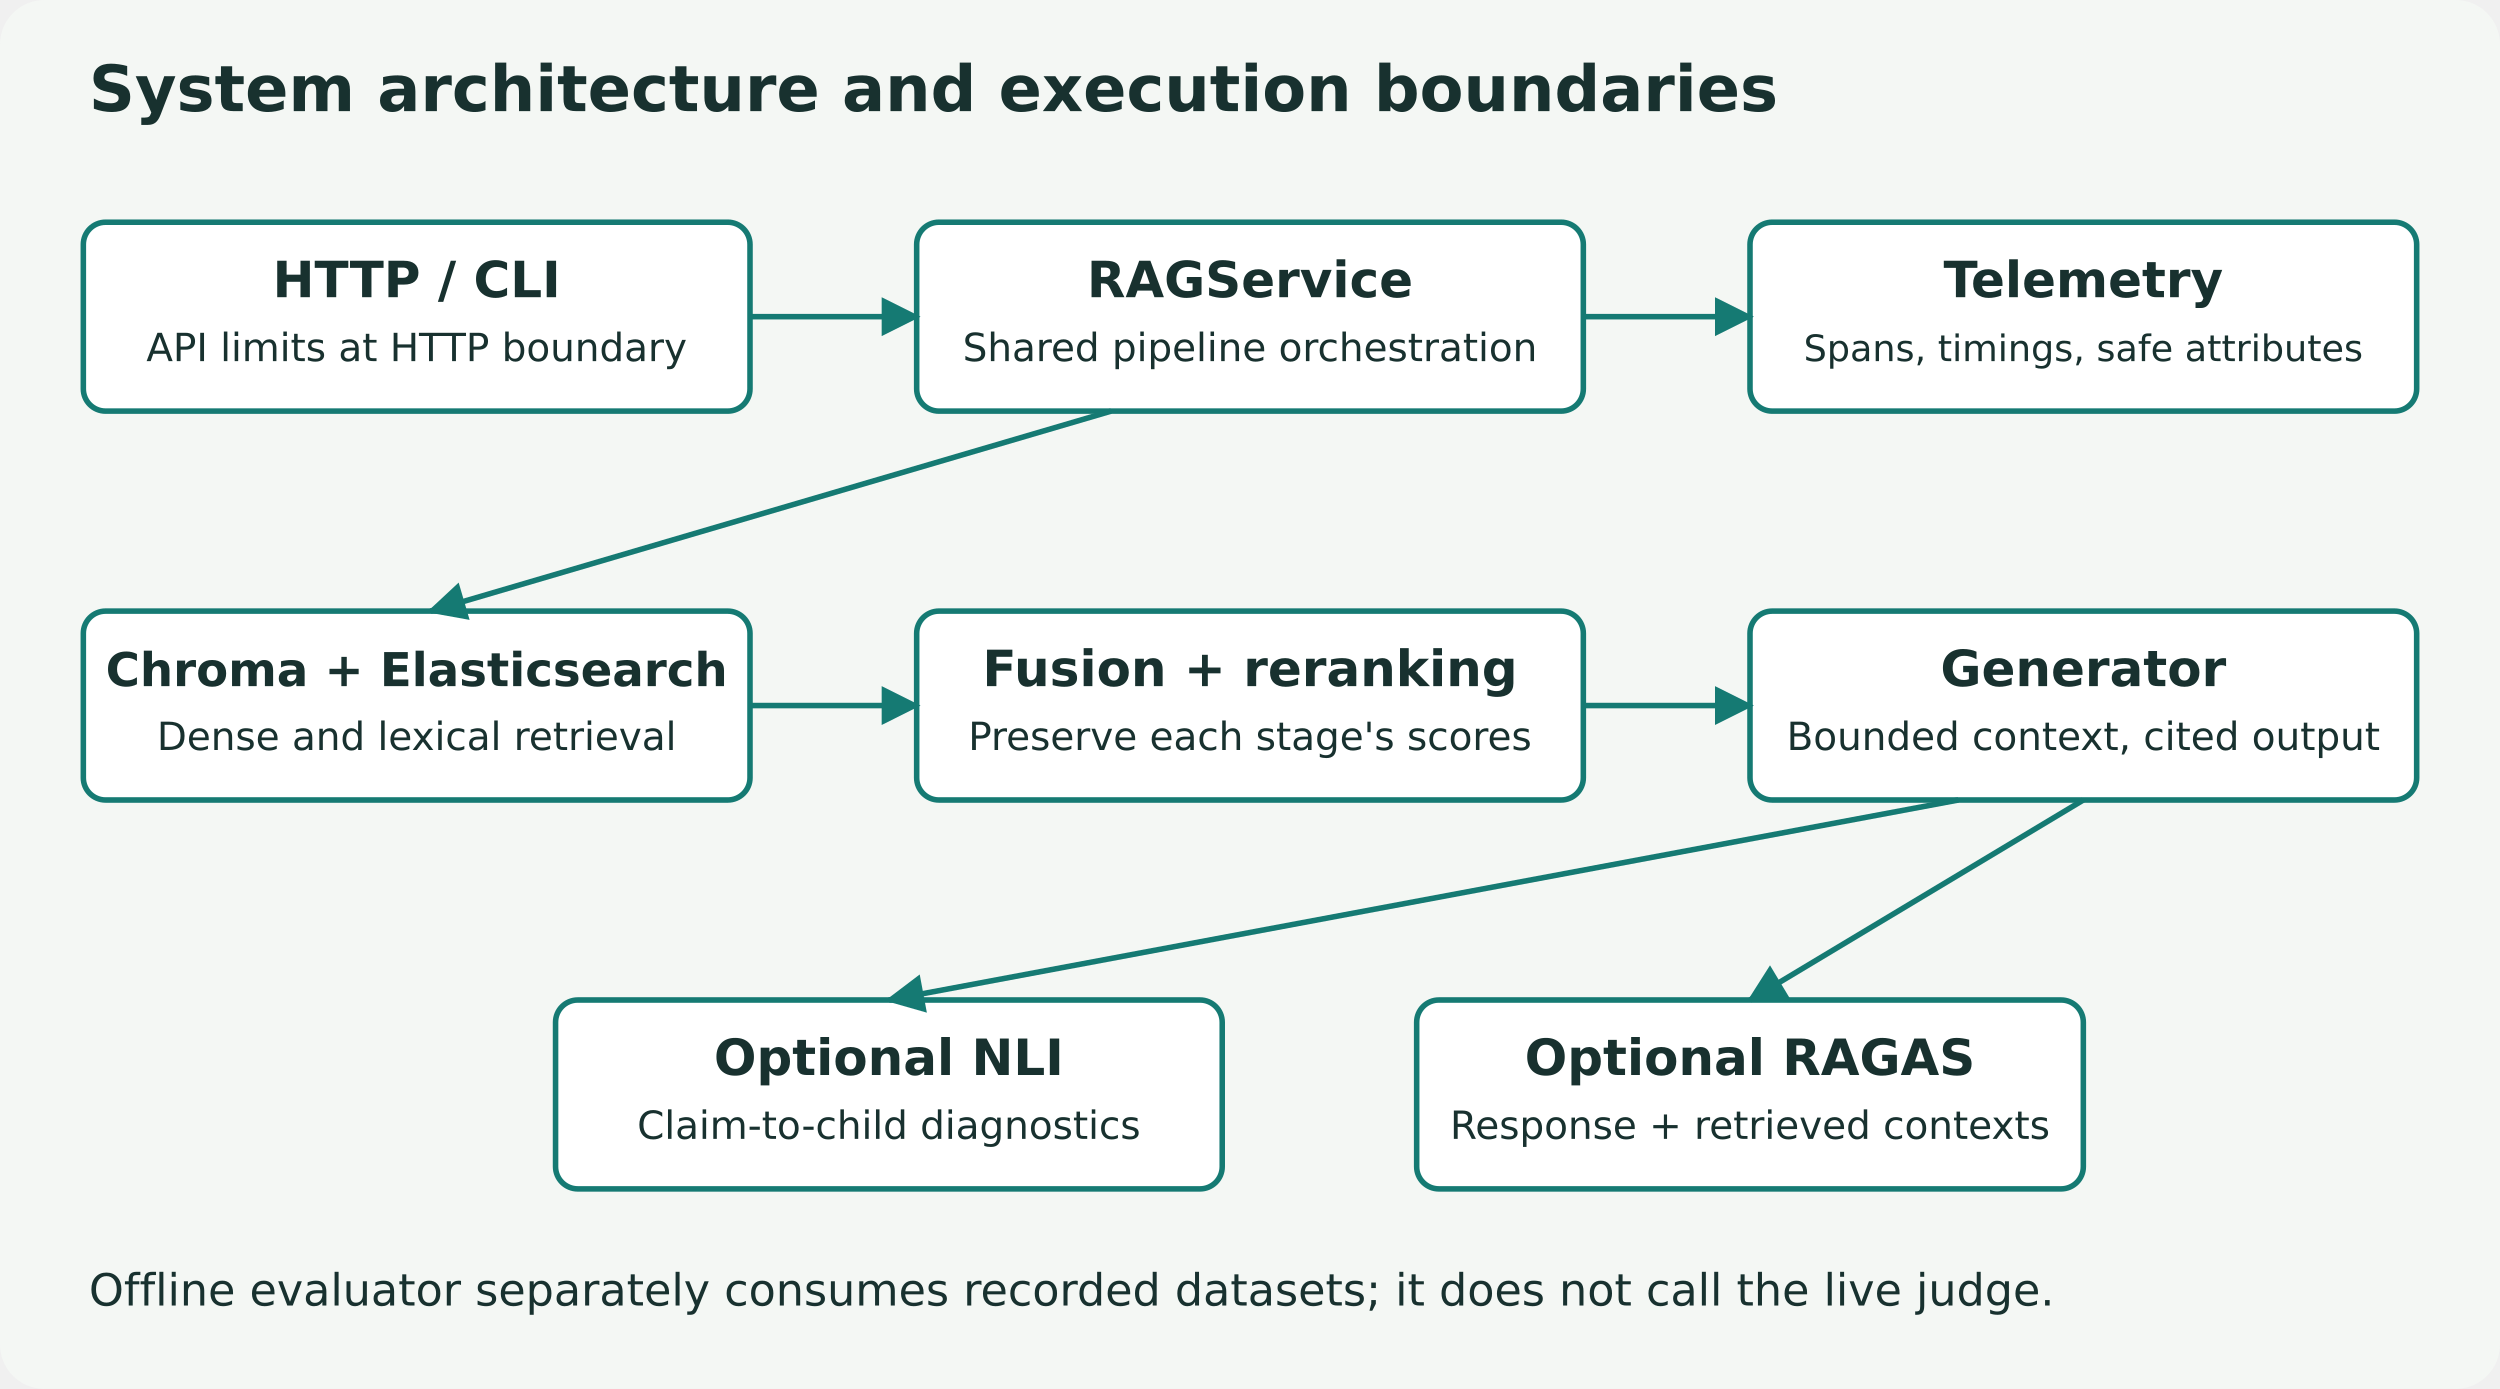
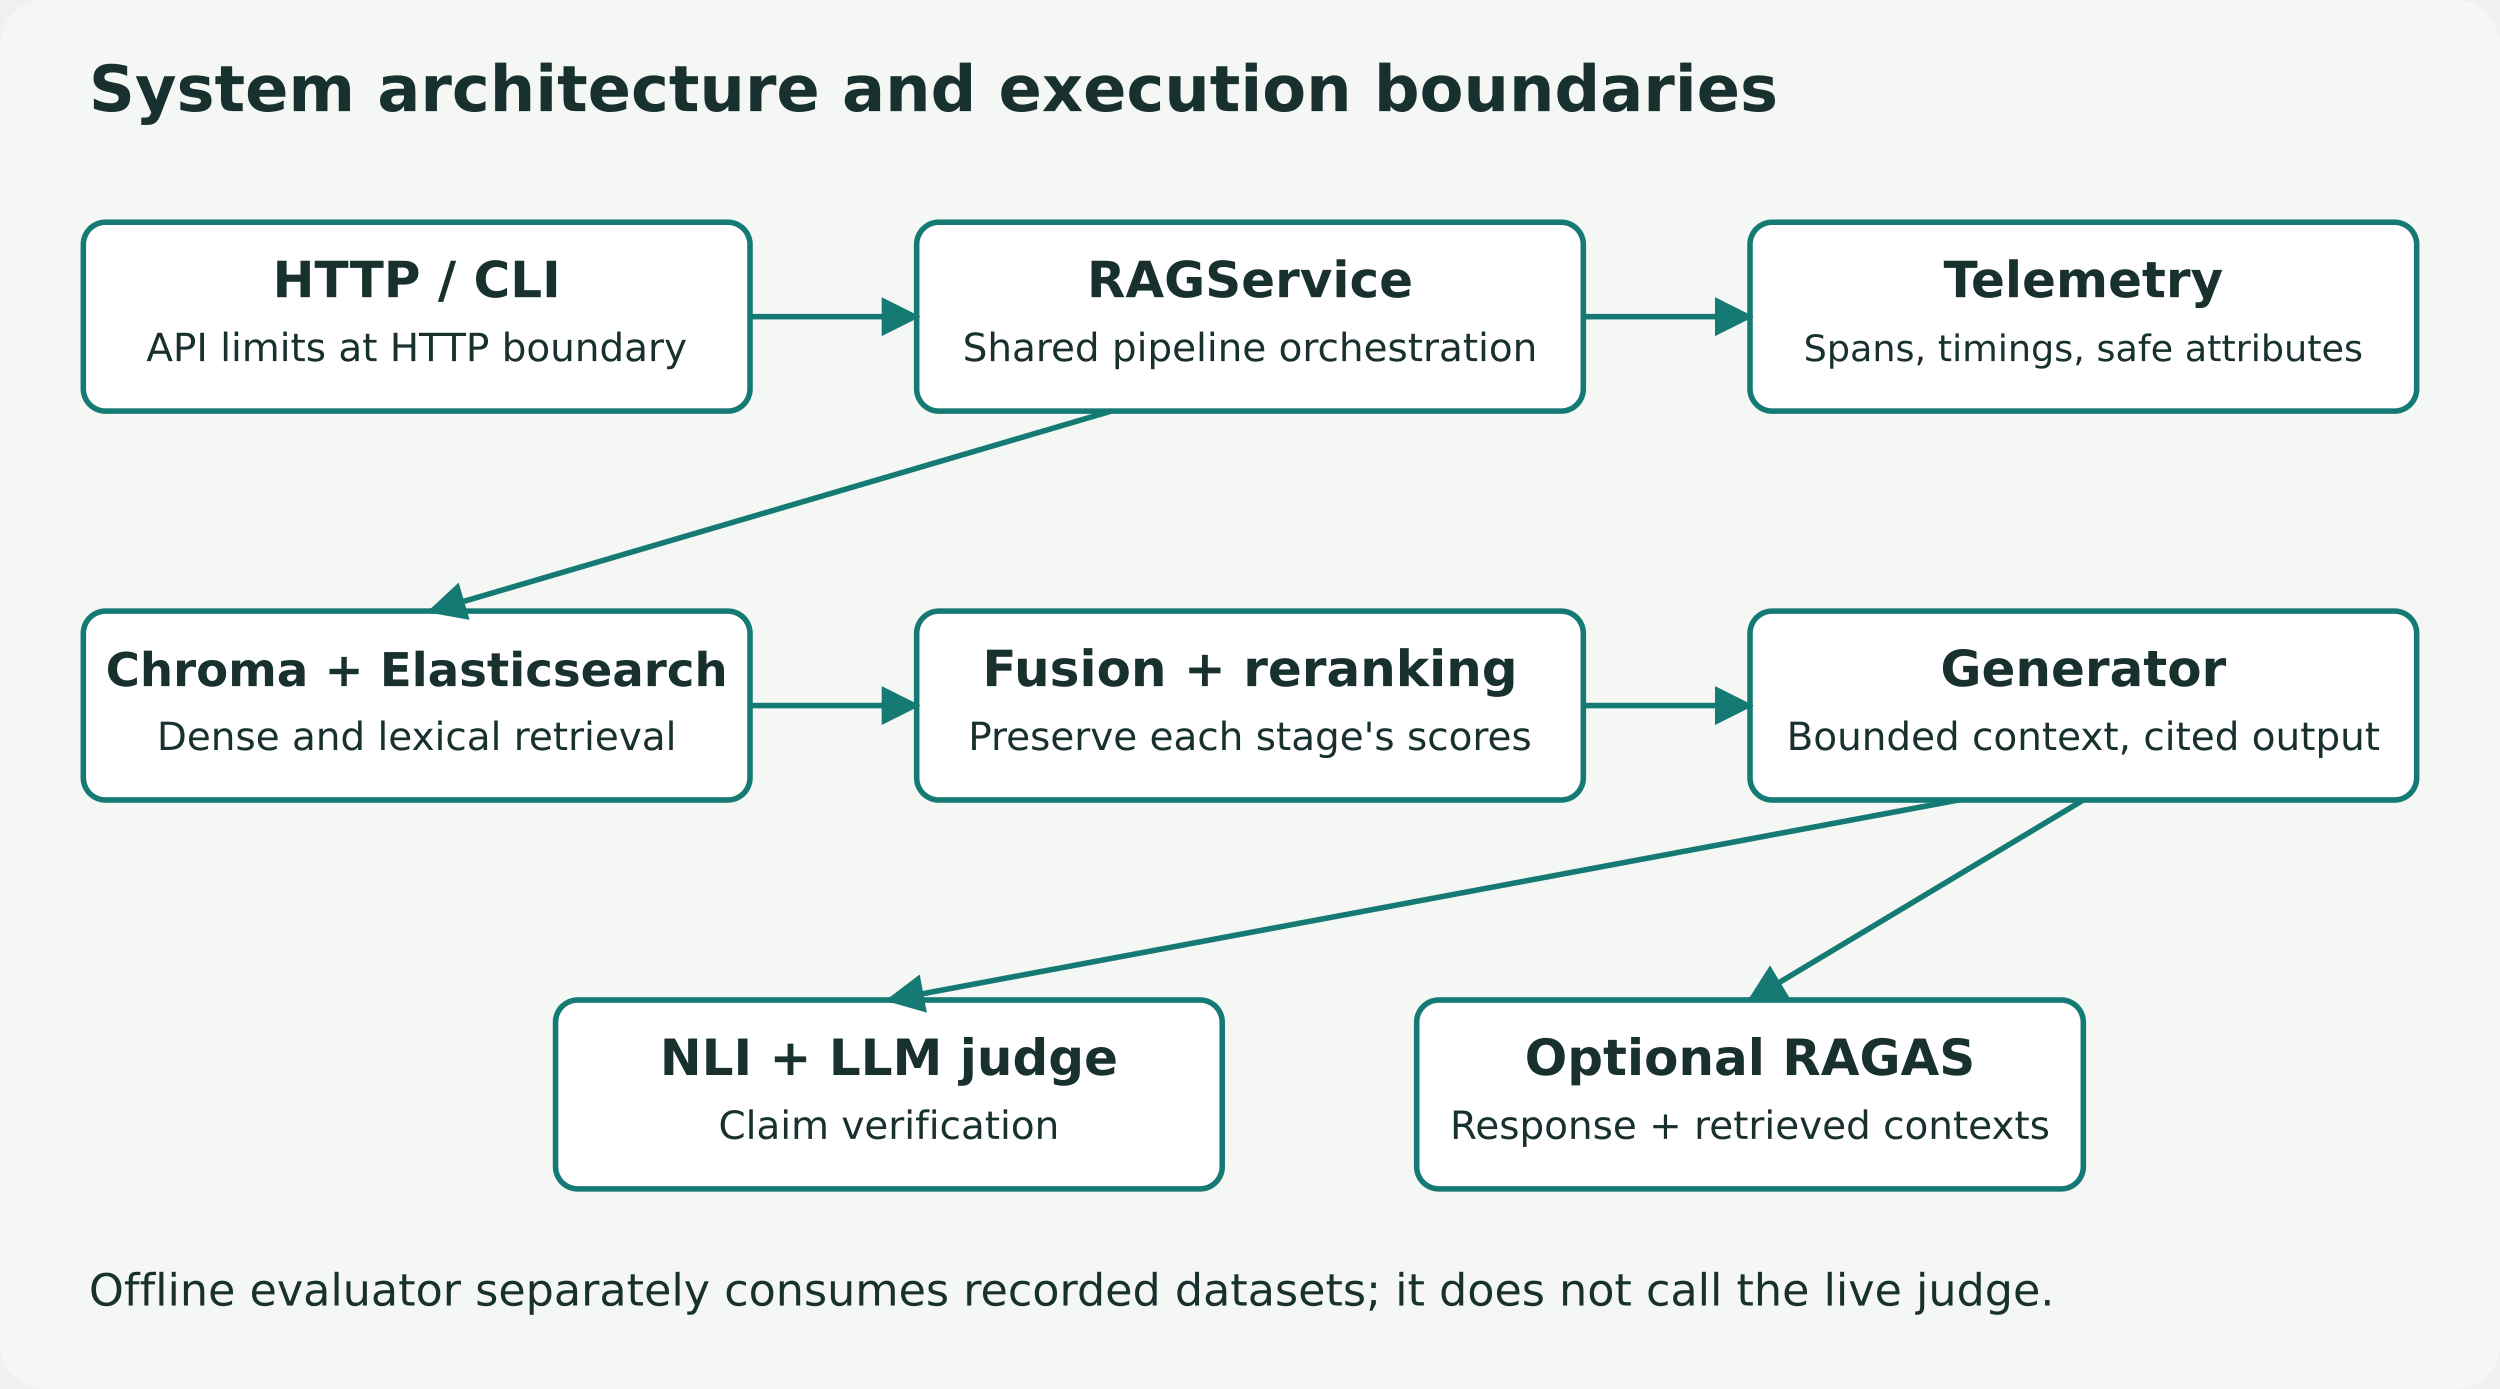
<svg xmlns="http://www.w3.org/2000/svg" width="900" height="500" viewBox="0 0 900 500" role="img" aria-label="System architecture and execution boundaries">
  <defs>
    <marker id="arrow" viewBox="0 0 10 10" refX="9" refY="5" markerWidth="7" markerHeight="7" orient="auto-start-reverse">
      <path d="M 0 0 L 10 5 L 0 10 z" fill="#157a73" />
    </marker>
  </defs>
  <rect width="900" height="500" rx="16" fill="#f4f7f4" />
  <g font-family="DejaVu Sans, sans-serif" fill="#18312f">
    <text x="32" y="40" font-size="23" font-weight="bold">System architecture and execution boundaries</text>
    <rect x="30" y="80" width="240" height="68" rx="8" fill="white" stroke="#157a73" stroke-width="2" />
    <text x="150.0" y="107" text-anchor="middle" font-size="18" font-weight="bold">HTTP / CLI</text>
    <text x="150.0" y="130" text-anchor="middle" font-size="14">API limits at HTTP boundary</text>
    <rect x="330" y="80" width="240" height="68" rx="8" fill="white" stroke="#157a73" stroke-width="2" />
    <text x="450.0" y="107" text-anchor="middle" font-size="18" font-weight="bold">RAGService</text>
    <text x="450.0" y="130" text-anchor="middle" font-size="14">Shared pipeline orchestration</text>
    <rect x="630" y="80" width="240" height="68" rx="8" fill="white" stroke="#157a73" stroke-width="2" />
    <text x="750.0" y="107" text-anchor="middle" font-size="18" font-weight="bold">Telemetry</text>
    <text x="750.0" y="130" text-anchor="middle" font-size="13.142">Spans, timings, safe attributes</text>
    <path d="M270,114 L330,114" stroke="#157a73" stroke-width="2" fill="none" marker-end="url(#arrow)" />
    <path d="M570,114 L630,114" stroke="#157a73" stroke-width="2" fill="none" marker-end="url(#arrow)" />
    <rect x="30" y="220" width="240" height="68" rx="8" fill="white" stroke="#157a73" stroke-width="2" />
    <text x="150.0" y="247" text-anchor="middle" font-size="16.795" font-weight="bold">Chroma + Elasticsearch</text>
    <text x="150.0" y="270" text-anchor="middle" font-size="14">Dense and lexical retrieval</text>
    <rect x="330" y="220" width="240" height="68" rx="8" fill="white" stroke="#157a73" stroke-width="2" />
    <text x="450.0" y="247" text-anchor="middle" font-size="18" font-weight="bold">Fusion + reranking</text>
    <text x="450.0" y="270" text-anchor="middle" font-size="14">Preserve each stage's scores</text>
    <rect x="630" y="220" width="240" height="68" rx="8" fill="white" stroke="#157a73" stroke-width="2" />
    <text x="750.0" y="247" text-anchor="middle" font-size="18" font-weight="bold">Generator</text>
    <text x="750.0" y="270" text-anchor="middle" font-size="14">Bounded context, cited output</text>
    <path d="M400,148 L155,220" stroke="#157a73" stroke-width="2" fill="none" marker-end="url(#arrow)" />
    <path d="M270,254 L330,254" stroke="#157a73" stroke-width="2" fill="none" marker-end="url(#arrow)" />
    <path d="M570,254 L630,254" stroke="#157a73" stroke-width="2" fill="none" marker-end="url(#arrow)" />
    <rect x="200" y="360" width="240" height="68" rx="8" fill="white" stroke="#157a73" stroke-width="2" />
-     <text x="320.0" y="387" text-anchor="middle" font-size="18" font-weight="bold">Optional NLI</text>
-     <text x="320.0" y="410" text-anchor="middle" font-size="14">Claim-to-child diagnostics</text>
+     <text x="320.0" y="387" text-anchor="middle" font-size="18" font-weight="bold">NLI + LLM judge</text>
+     <text x="320.0" y="410" text-anchor="middle" font-size="14">Claim verification</text>
    <rect x="510" y="360" width="240" height="68" rx="8" fill="white" stroke="#157a73" stroke-width="2" />
    <text x="630.0" y="387" text-anchor="middle" font-size="18" font-weight="bold">Optional RAGAS</text>
    <text x="630.0" y="410" text-anchor="middle" font-size="14">Response + retrieved contexts</text>
    <path d="M750,288 L630,360" stroke="#157a73" stroke-width="2" fill="none" marker-end="url(#arrow)" />
    <path d="M705,288 L320,360" stroke="#157a73" stroke-width="2" fill="none" marker-end="url(#arrow)" />
    <text x="32" y="470" font-size="16">Offline evaluator separately consumes recorded datasets; it does not call the live judge.</text>
  </g>
</svg>
